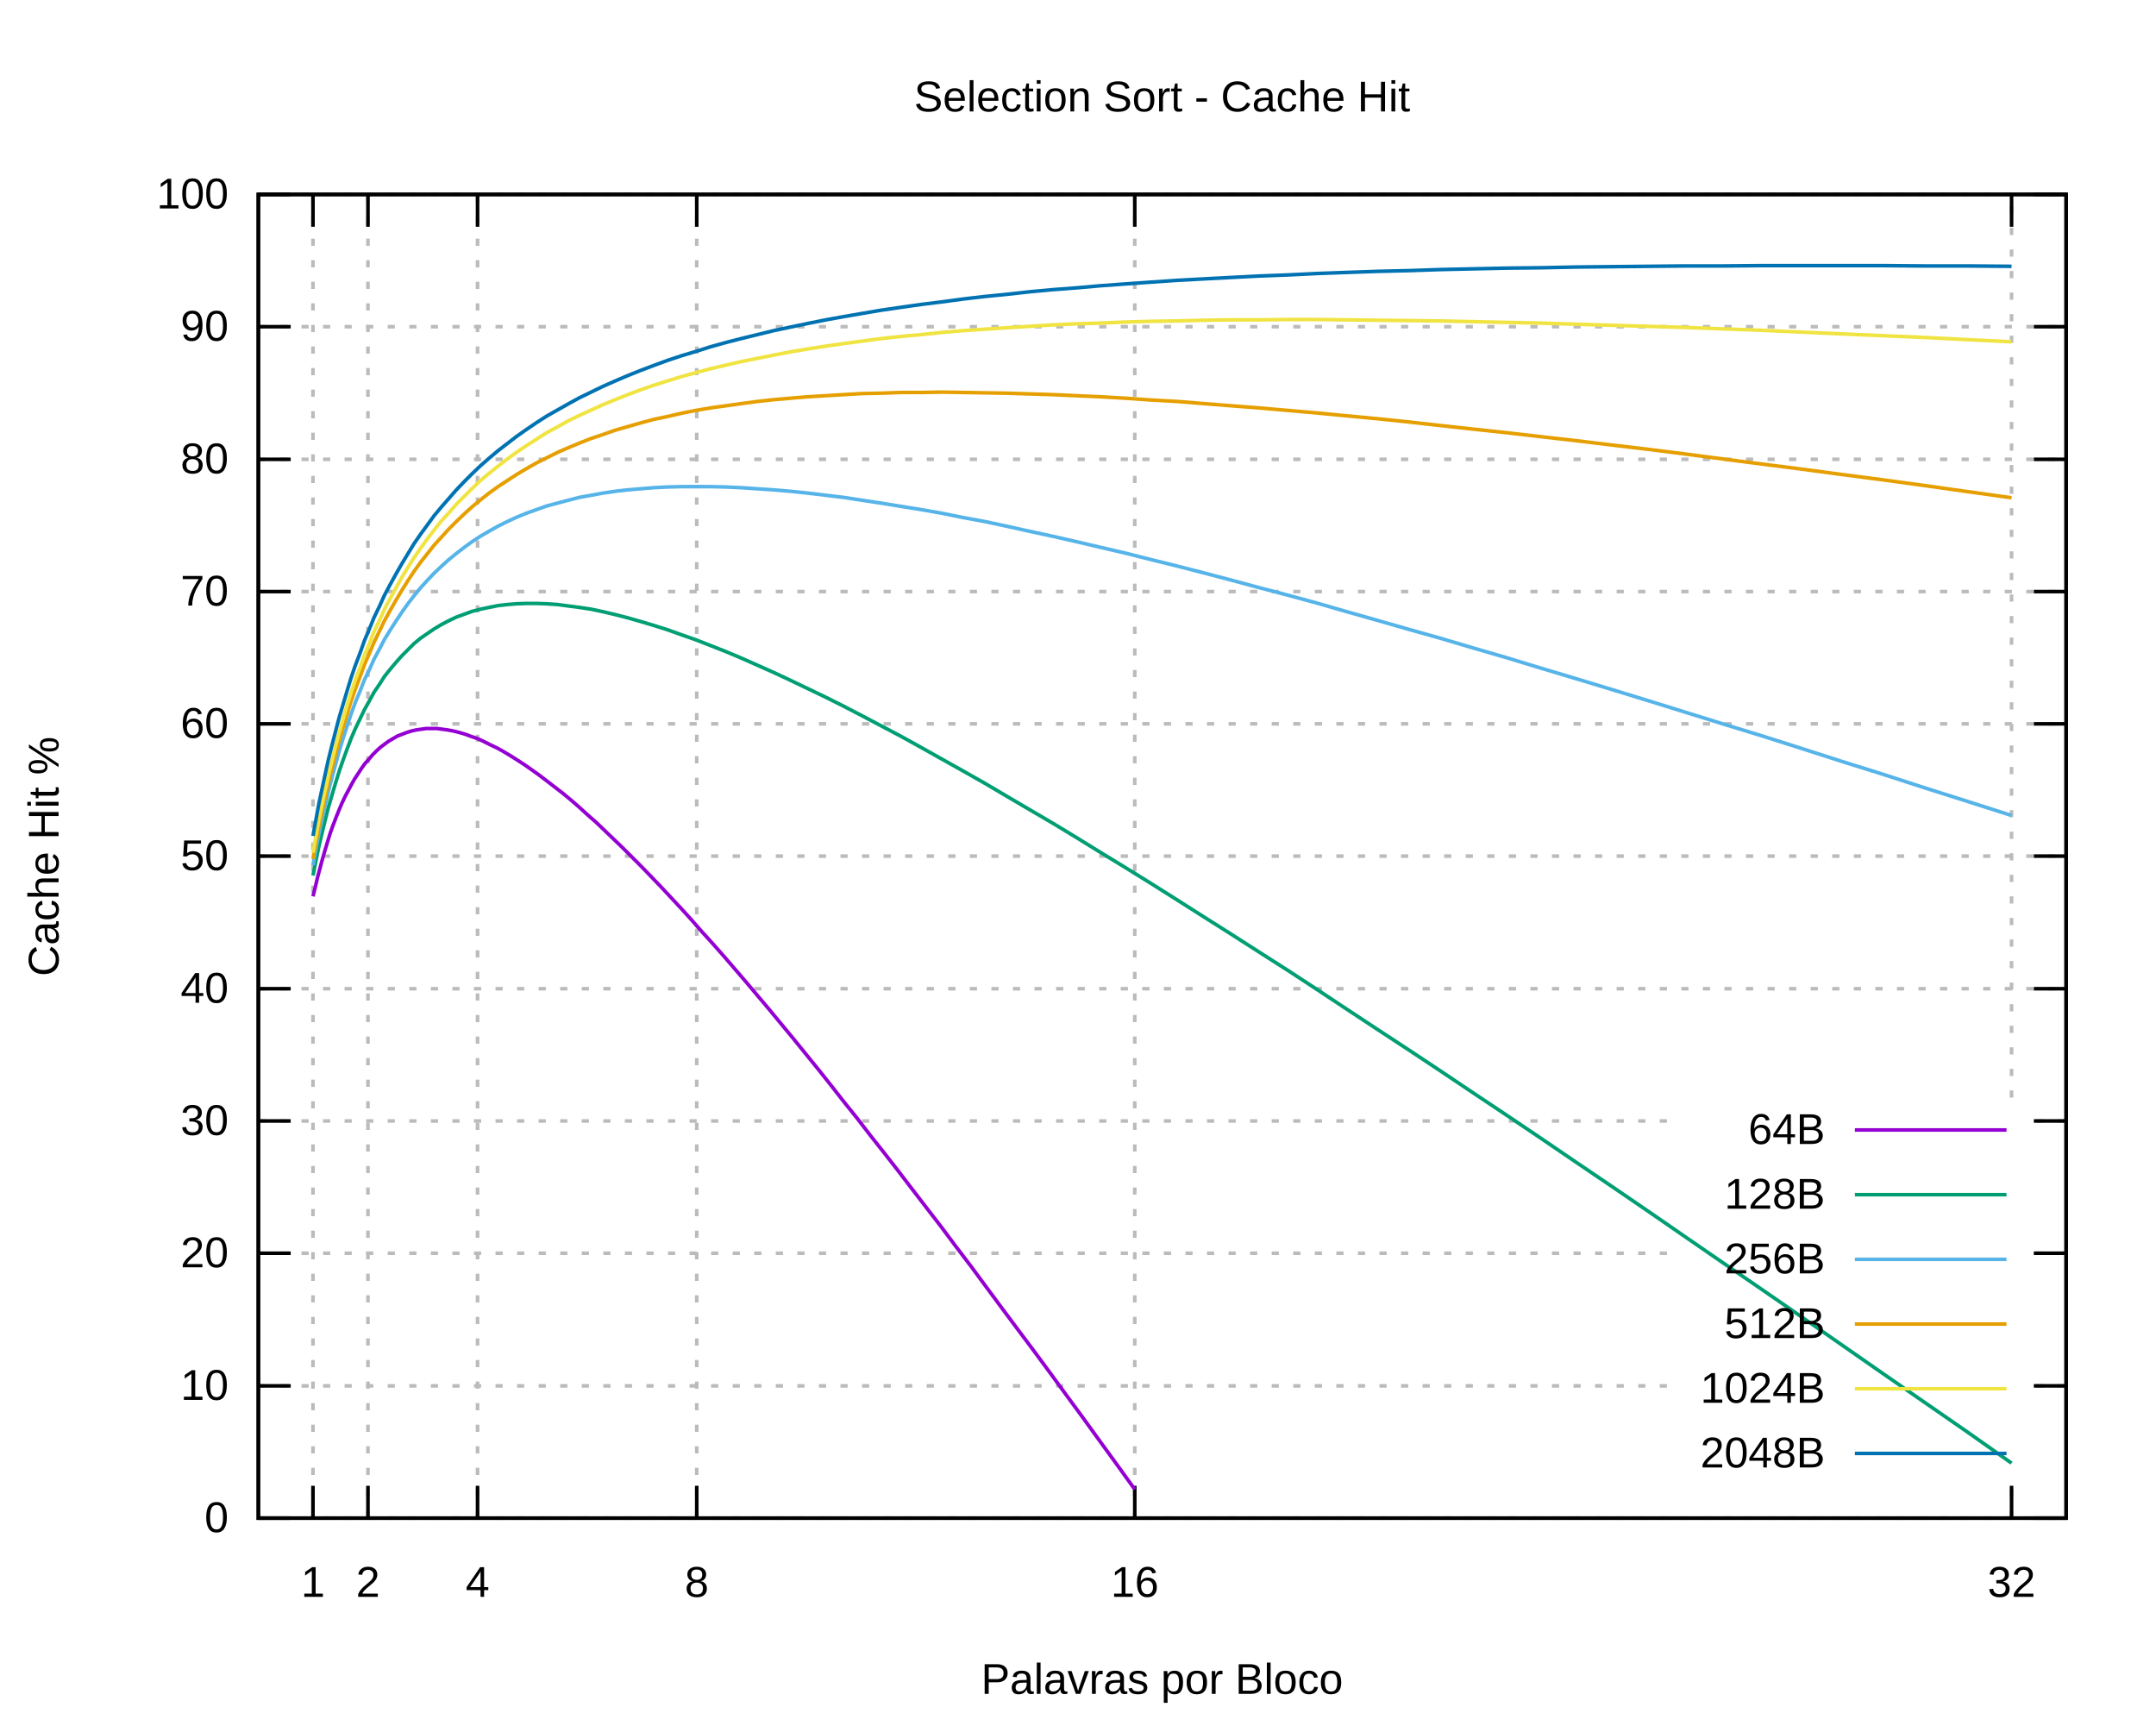
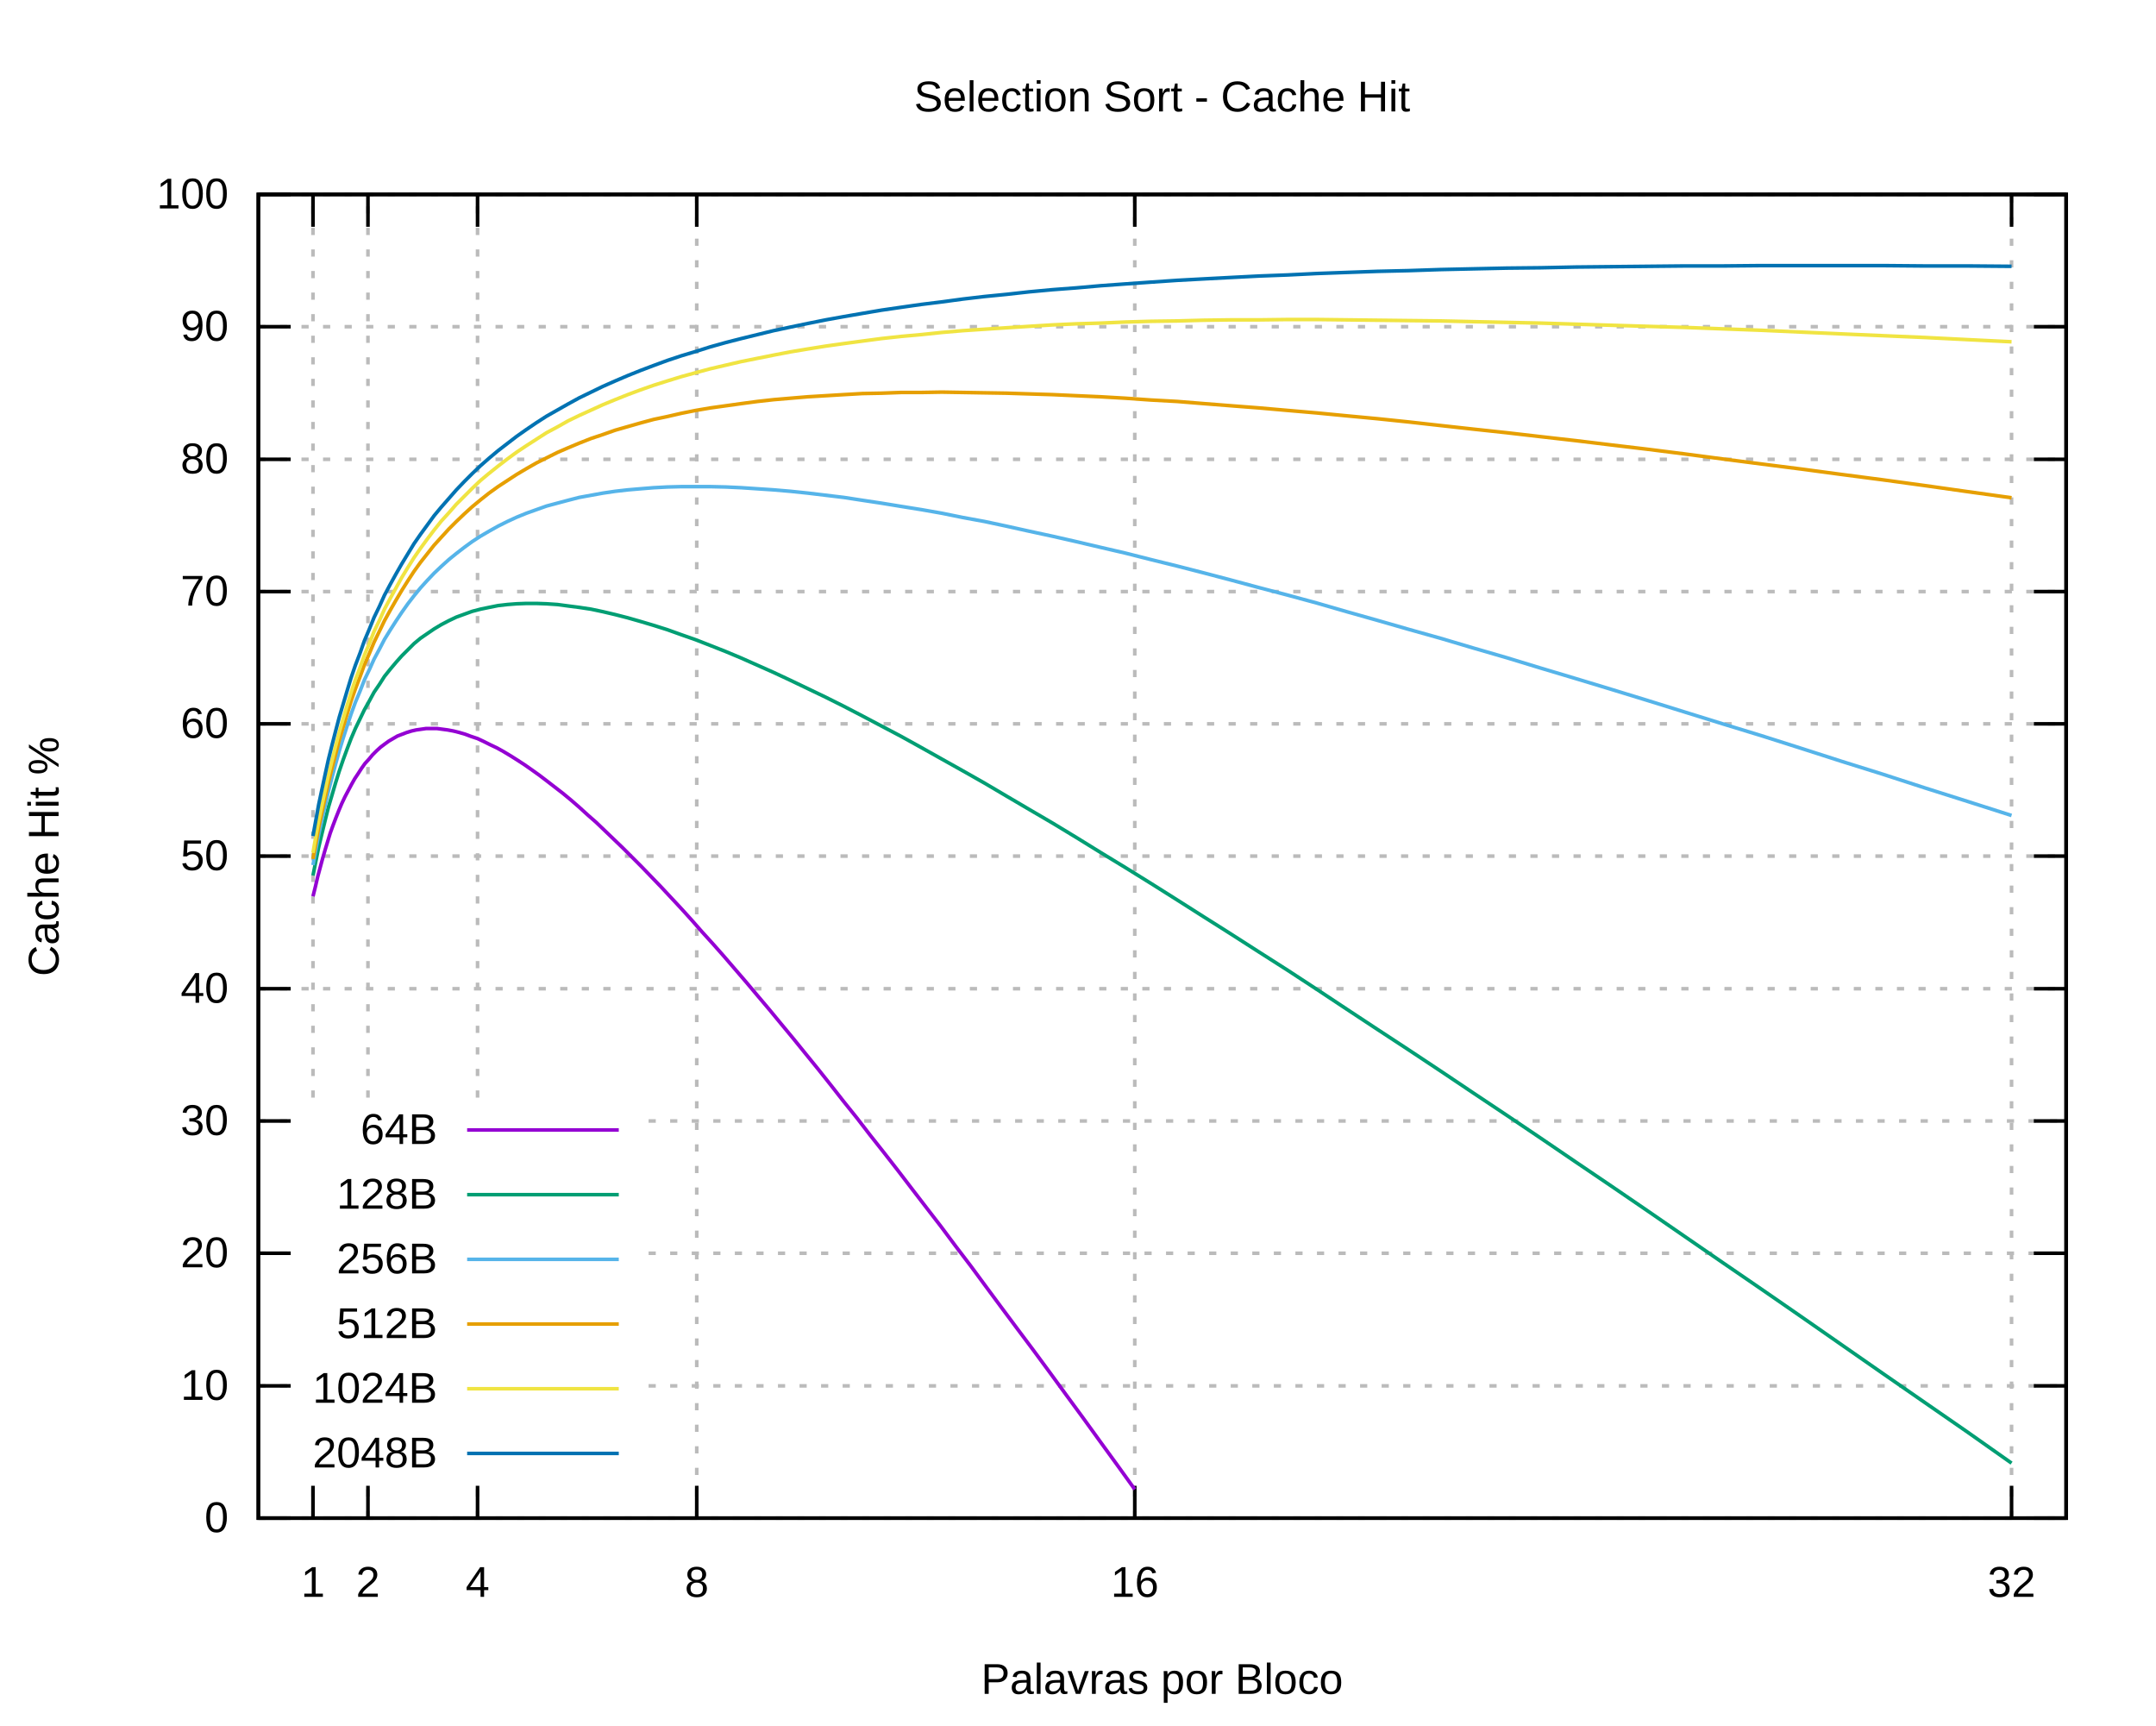
<svg xmlns="http://www.w3.org/2000/svg" xmlns:xlink="http://www.w3.org/1999/xlink" width="600" height="480" viewBox="0 0 600 480">
  <g id="gnuplot_canvas">
    <rect x="0" y="0" width="600" height="480" fill="none" />
    <defs>
      <circle id="gpDot" r="0.5" stroke-width="0.5" stroke="currentColor" />
      <path id="gpPt0" stroke-width="0.222" stroke="currentColor" d="M-1,0 h2 M0,-1 v2" />
      <path id="gpPt1" stroke-width="0.222" stroke="currentColor" d="M-1,-1 L1,1 M1,-1 L-1,1" />
      <path id="gpPt2" stroke-width="0.222" stroke="currentColor" d="M-1,0 L1,0 M0,-1 L0,1 M-1,-1 L1,1 M-1,1 L1,-1" />
      <rect id="gpPt3" stroke-width="0.222" stroke="currentColor" x="-1" y="-1" width="2" height="2" />
      <rect id="gpPt4" stroke-width="0.222" stroke="currentColor" fill="currentColor" x="-1" y="-1" width="2" height="2" />
      <circle id="gpPt5" stroke-width="0.222" stroke="currentColor" cx="0" cy="0" r="1" />
      <use xlink:href="#gpPt5" id="gpPt6" fill="currentColor" stroke="none" />
      <path id="gpPt7" stroke-width="0.222" stroke="currentColor" d="M0,-1.33 L-1.33,0.67 L1.33,0.67 z" />
      <use xlink:href="#gpPt7" id="gpPt8" fill="currentColor" stroke="none" />
      <use xlink:href="#gpPt7" id="gpPt9" stroke="currentColor" transform="rotate(180)" />
      <use xlink:href="#gpPt9" id="gpPt10" fill="currentColor" stroke="none" />
      <use xlink:href="#gpPt3" id="gpPt11" stroke="currentColor" transform="rotate(45)" />
      <use xlink:href="#gpPt11" id="gpPt12" fill="currentColor" stroke="none" />
      <path id="gpPt13" stroke-width="0.222" stroke="currentColor" d="M0,1.330 L1.265,0.411 L0.782,-1.067 L-0.782,-1.076 L-1.265,0.411 z" />
      <use xlink:href="#gpPt13" id="gpPt14" fill="currentColor" stroke="none" />
      <filter id="textbox" filterUnits="objectBoundingBox" x="0" y="0" height="1" width="1">
        <feFlood flood-color="white" flood-opacity="1" result="bgnd" />
        <feComposite in="SourceGraphic" in2="bgnd" operator="atop" />
      </filter>
      <filter id="greybox" filterUnits="objectBoundingBox" x="0" y="0" height="1" width="1">
        <feFlood flood-color="lightgrey" flood-opacity="1" result="grey" />
        <feComposite in="SourceGraphic" in2="grey" operator="atop" />
      </filter>
    </defs>
    <g fill="none" color="white" stroke="black" stroke-width="1.00" stroke-linecap="butt" stroke-linejoin="miter">
</g>
    <g fill="none" color="black" stroke="currentColor" stroke-width="1.00" stroke-linecap="butt" stroke-linejoin="miter">
</g>
    <g fill="none" color="gray" stroke="currentColor" stroke-width="1.00" stroke-linecap="butt" stroke-linejoin="miter">
      <path stroke="rgb(187, 187, 187)" stroke-dasharray="2,4" class="gridline" d="M71.9,422.4 L575.0,422.4  " />
    </g>
    <g fill="none" color="black" stroke="currentColor" stroke-width="1.00" stroke-linecap="butt" stroke-linejoin="miter">
      <path stroke="black" d="M71.9,422.4 L80.9,422.4 M575.0,422.4 L566.0,422.4  " />
      <g transform="translate(63.6,426.3)" stroke="none" fill="black" font-family="Arial" font-size="12.00" text-anchor="end">
        <text>
          <tspan font-family="Arial"> 0</tspan>
        </text>
      </g>
    </g>
    <g fill="none" color="black" stroke="currentColor" stroke-width="1.00" stroke-linecap="butt" stroke-linejoin="miter">
</g>
    <g fill="none" color="gray" stroke="currentColor" stroke-width="1.00" stroke-linecap="butt" stroke-linejoin="miter">
-       <path stroke="rgb(187, 187, 187)" stroke-dasharray="2,4" class="gridline" d="M71.9,385.6 L466.4,385.6 M566.7,385.6 L575.0,385.6  " />
+       <path stroke="rgb(187, 187, 187)" stroke-dasharray="2,4" class="gridline" d="M71.9,385.6 L80.2,385.6 M180.5,385.6 L575.0,385.6  " />
    </g>
    <g fill="none" color="black" stroke="currentColor" stroke-width="1.00" stroke-linecap="butt" stroke-linejoin="miter">
      <path stroke="black" d="M71.9,385.6 L80.9,385.6 M575.0,385.6 L566.0,385.6  " />
      <g transform="translate(63.6,389.5)" stroke="none" fill="black" font-family="Arial" font-size="12.00" text-anchor="end">
        <text>
          <tspan font-family="Arial"> 10</tspan>
        </text>
      </g>
    </g>
    <g fill="none" color="black" stroke="currentColor" stroke-width="1.00" stroke-linecap="butt" stroke-linejoin="miter">
</g>
    <g fill="none" color="gray" stroke="currentColor" stroke-width="1.00" stroke-linecap="butt" stroke-linejoin="miter">
-       <path stroke="rgb(187, 187, 187)" stroke-dasharray="2,4" class="gridline" d="M71.9,348.7 L466.4,348.7 M566.7,348.7 L575.0,348.7  " />
+       <path stroke="rgb(187, 187, 187)" stroke-dasharray="2,4" class="gridline" d="M71.9,348.7 L80.2,348.7 M180.5,348.7 L575.0,348.7  " />
    </g>
    <g fill="none" color="black" stroke="currentColor" stroke-width="1.00" stroke-linecap="butt" stroke-linejoin="miter">
      <path stroke="black" d="M71.9,348.7 L80.9,348.7 M575.0,348.7 L566.0,348.7  " />
      <g transform="translate(63.6,352.6)" stroke="none" fill="black" font-family="Arial" font-size="12.00" text-anchor="end">
        <text>
          <tspan font-family="Arial"> 20</tspan>
        </text>
      </g>
    </g>
    <g fill="none" color="black" stroke="currentColor" stroke-width="1.00" stroke-linecap="butt" stroke-linejoin="miter">
</g>
    <g fill="none" color="gray" stroke="currentColor" stroke-width="1.00" stroke-linecap="butt" stroke-linejoin="miter">
-       <path stroke="rgb(187, 187, 187)" stroke-dasharray="2,4" class="gridline" d="M71.9,311.9 L466.4,311.9 M566.7,311.9 L575.0,311.9  " />
+       <path stroke="rgb(187, 187, 187)" stroke-dasharray="2,4" class="gridline" d="M71.9,311.9 L80.2,311.9 M180.5,311.9 L575.0,311.9  " />
    </g>
    <g fill="none" color="black" stroke="currentColor" stroke-width="1.00" stroke-linecap="butt" stroke-linejoin="miter">
      <path stroke="black" d="M71.9,311.9 L80.9,311.9 M575.0,311.9 L566.0,311.9  " />
      <g transform="translate(63.6,315.8)" stroke="none" fill="black" font-family="Arial" font-size="12.00" text-anchor="end">
        <text>
          <tspan font-family="Arial"> 30</tspan>
        </text>
      </g>
    </g>
    <g fill="none" color="black" stroke="currentColor" stroke-width="1.00" stroke-linecap="butt" stroke-linejoin="miter">
</g>
    <g fill="none" color="gray" stroke="currentColor" stroke-width="1.00" stroke-linecap="butt" stroke-linejoin="miter">
      <path stroke="rgb(187, 187, 187)" stroke-dasharray="2,4" class="gridline" d="M71.9,275.1 L575.0,275.1  " />
    </g>
    <g fill="none" color="black" stroke="currentColor" stroke-width="1.00" stroke-linecap="butt" stroke-linejoin="miter">
      <path stroke="black" d="M71.9,275.1 L80.9,275.1 M575.0,275.1 L566.0,275.1  " />
      <g transform="translate(63.6,279.0)" stroke="none" fill="black" font-family="Arial" font-size="12.00" text-anchor="end">
        <text>
          <tspan font-family="Arial"> 40</tspan>
        </text>
      </g>
    </g>
    <g fill="none" color="black" stroke="currentColor" stroke-width="1.00" stroke-linecap="butt" stroke-linejoin="miter">
</g>
    <g fill="none" color="gray" stroke="currentColor" stroke-width="1.00" stroke-linecap="butt" stroke-linejoin="miter">
      <path stroke="rgb(187, 187, 187)" stroke-dasharray="2,4" class="gridline" d="M71.9,238.2 L575.0,238.2  " />
    </g>
    <g fill="none" color="black" stroke="currentColor" stroke-width="1.00" stroke-linecap="butt" stroke-linejoin="miter">
      <path stroke="black" d="M71.9,238.2 L80.9,238.2 M575.0,238.2 L566.0,238.2  " />
      <g transform="translate(63.6,242.1)" stroke="none" fill="black" font-family="Arial" font-size="12.00" text-anchor="end">
        <text>
          <tspan font-family="Arial"> 50</tspan>
        </text>
      </g>
    </g>
    <g fill="none" color="black" stroke="currentColor" stroke-width="1.00" stroke-linecap="butt" stroke-linejoin="miter">
</g>
    <g fill="none" color="gray" stroke="currentColor" stroke-width="1.00" stroke-linecap="butt" stroke-linejoin="miter">
      <path stroke="rgb(187, 187, 187)" stroke-dasharray="2,4" class="gridline" d="M71.9,201.4 L575.0,201.4  " />
    </g>
    <g fill="none" color="black" stroke="currentColor" stroke-width="1.00" stroke-linecap="butt" stroke-linejoin="miter">
      <path stroke="black" d="M71.9,201.4 L80.9,201.4 M575.0,201.4 L566.0,201.4  " />
      <g transform="translate(63.6,205.3)" stroke="none" fill="black" font-family="Arial" font-size="12.00" text-anchor="end">
        <text>
          <tspan font-family="Arial"> 60</tspan>
        </text>
      </g>
    </g>
    <g fill="none" color="black" stroke="currentColor" stroke-width="1.00" stroke-linecap="butt" stroke-linejoin="miter">
</g>
    <g fill="none" color="gray" stroke="currentColor" stroke-width="1.00" stroke-linecap="butt" stroke-linejoin="miter">
      <path stroke="rgb(187, 187, 187)" stroke-dasharray="2,4" class="gridline" d="M71.9,164.6 L575.0,164.6  " />
    </g>
    <g fill="none" color="black" stroke="currentColor" stroke-width="1.00" stroke-linecap="butt" stroke-linejoin="miter">
      <path stroke="black" d="M71.9,164.6 L80.9,164.6 M575.0,164.6 L566.0,164.6  " />
      <g transform="translate(63.6,168.5)" stroke="none" fill="black" font-family="Arial" font-size="12.00" text-anchor="end">
        <text>
          <tspan font-family="Arial"> 70</tspan>
        </text>
      </g>
    </g>
    <g fill="none" color="black" stroke="currentColor" stroke-width="1.00" stroke-linecap="butt" stroke-linejoin="miter">
</g>
    <g fill="none" color="gray" stroke="currentColor" stroke-width="1.00" stroke-linecap="butt" stroke-linejoin="miter">
      <path stroke="rgb(187, 187, 187)" stroke-dasharray="2,4" class="gridline" d="M71.9,127.8 L575.0,127.8  " />
    </g>
    <g fill="none" color="black" stroke="currentColor" stroke-width="1.00" stroke-linecap="butt" stroke-linejoin="miter">
      <path stroke="black" d="M71.9,127.8 L80.9,127.8 M575.0,127.8 L566.0,127.8  " />
      <g transform="translate(63.6,131.7)" stroke="none" fill="black" font-family="Arial" font-size="12.00" text-anchor="end">
        <text>
          <tspan font-family="Arial"> 80</tspan>
        </text>
      </g>
    </g>
    <g fill="none" color="black" stroke="currentColor" stroke-width="1.00" stroke-linecap="butt" stroke-linejoin="miter">
</g>
    <g fill="none" color="gray" stroke="currentColor" stroke-width="1.00" stroke-linecap="butt" stroke-linejoin="miter">
      <path stroke="rgb(187, 187, 187)" stroke-dasharray="2,4" class="gridline" d="M71.9,90.9 L575.0,90.9  " />
    </g>
    <g fill="none" color="black" stroke="currentColor" stroke-width="1.00" stroke-linecap="butt" stroke-linejoin="miter">
      <path stroke="black" d="M71.9,90.9 L80.9,90.9 M575.0,90.9 L566.0,90.9  " />
      <g transform="translate(63.6,94.8)" stroke="none" fill="black" font-family="Arial" font-size="12.00" text-anchor="end">
        <text>
          <tspan font-family="Arial"> 90</tspan>
        </text>
      </g>
    </g>
    <g fill="none" color="black" stroke="currentColor" stroke-width="1.00" stroke-linecap="butt" stroke-linejoin="miter">
</g>
    <g fill="none" color="gray" stroke="currentColor" stroke-width="1.00" stroke-linecap="butt" stroke-linejoin="miter">
      <path stroke="rgb(187, 187, 187)" stroke-dasharray="2,4" class="gridline" d="M71.9,54.1 L575.0,54.1  " />
    </g>
    <g fill="none" color="black" stroke="currentColor" stroke-width="1.00" stroke-linecap="butt" stroke-linejoin="miter">
      <path stroke="black" d="M71.9,54.1 L80.9,54.1 M575.0,54.1 L566.0,54.1  " />
      <g transform="translate(63.6,58.0)" stroke="none" fill="black" font-family="Arial" font-size="12.00" text-anchor="end">
        <text>
          <tspan font-family="Arial"> 100</tspan>
        </text>
      </g>
    </g>
    <g fill="none" color="black" stroke="currentColor" stroke-width="1.00" stroke-linecap="butt" stroke-linejoin="miter">
</g>
    <g fill="none" color="gray" stroke="currentColor" stroke-width="1.00" stroke-linecap="butt" stroke-linejoin="miter">
-       <path stroke="rgb(187, 187, 187)" stroke-dasharray="2,4" class="gridline" d="M87.1,422.4 L87.1,54.1  " />
+       <path stroke="rgb(187, 187, 187)" stroke-dasharray="2,4" class="gridline" d="M87.1,422.4 L87.1,413.4 M87.1,305.4 L87.1,54.1  " />
    </g>
    <g fill="none" color="black" stroke="currentColor" stroke-width="1.00" stroke-linecap="butt" stroke-linejoin="miter">
      <path stroke="black" d="M87.1,422.4 L87.1,413.4 M87.1,54.1 L87.1,63.1  " />
      <g transform="translate(87.1,444.3)" stroke="none" fill="black" font-family="Arial" font-size="12.00" text-anchor="middle">
        <text>
          <tspan font-family="Arial">1</tspan>
        </text>
      </g>
    </g>
    <g fill="none" color="black" stroke="currentColor" stroke-width="1.00" stroke-linecap="butt" stroke-linejoin="miter">
</g>
    <g fill="none" color="gray" stroke="currentColor" stroke-width="1.00" stroke-linecap="butt" stroke-linejoin="miter">
-       <path stroke="rgb(187, 187, 187)" stroke-dasharray="2,4" class="gridline" d="M102.4,422.4 L102.4,54.1  " />
+       <path stroke="rgb(187, 187, 187)" stroke-dasharray="2,4" class="gridline" d="M102.4,422.4 L102.4,413.4 M102.4,305.4 L102.4,54.1  " />
    </g>
    <g fill="none" color="black" stroke="currentColor" stroke-width="1.00" stroke-linecap="butt" stroke-linejoin="miter">
      <path stroke="black" d="M102.4,422.4 L102.4,413.4 M102.4,54.1 L102.4,63.1  " />
      <g transform="translate(102.4,444.3)" stroke="none" fill="black" font-family="Arial" font-size="12.00" text-anchor="middle">
        <text>
          <tspan font-family="Arial">2</tspan>
        </text>
      </g>
    </g>
    <g fill="none" color="black" stroke="currentColor" stroke-width="1.00" stroke-linecap="butt" stroke-linejoin="miter">
</g>
    <g fill="none" color="gray" stroke="currentColor" stroke-width="1.00" stroke-linecap="butt" stroke-linejoin="miter">
-       <path stroke="rgb(187, 187, 187)" stroke-dasharray="2,4" class="gridline" d="M132.9,422.4 L132.9,54.1  " />
+       <path stroke="rgb(187, 187, 187)" stroke-dasharray="2,4" class="gridline" d="M132.9,422.4 L132.9,413.4 M132.9,305.4 L132.9,54.1  " />
    </g>
    <g fill="none" color="black" stroke="currentColor" stroke-width="1.00" stroke-linecap="butt" stroke-linejoin="miter">
      <path stroke="black" d="M132.9,422.4 L132.9,413.4 M132.9,54.1 L132.9,63.1  " />
      <g transform="translate(132.9,444.3)" stroke="none" fill="black" font-family="Arial" font-size="12.00" text-anchor="middle">
        <text>
          <tspan font-family="Arial">4</tspan>
        </text>
      </g>
    </g>
    <g fill="none" color="black" stroke="currentColor" stroke-width="1.00" stroke-linecap="butt" stroke-linejoin="miter">
</g>
    <g fill="none" color="gray" stroke="currentColor" stroke-width="1.00" stroke-linecap="butt" stroke-linejoin="miter">
      <path stroke="rgb(187, 187, 187)" stroke-dasharray="2,4" class="gridline" d="M193.9,422.4 L193.9,54.1  " />
    </g>
    <g fill="none" color="black" stroke="currentColor" stroke-width="1.00" stroke-linecap="butt" stroke-linejoin="miter">
      <path stroke="black" d="M193.9,422.4 L193.9,413.4 M193.9,54.1 L193.9,63.1  " />
      <g transform="translate(193.9,444.3)" stroke="none" fill="black" font-family="Arial" font-size="12.00" text-anchor="middle">
        <text>
          <tspan font-family="Arial">8</tspan>
        </text>
      </g>
    </g>
    <g fill="none" color="black" stroke="currentColor" stroke-width="1.00" stroke-linecap="butt" stroke-linejoin="miter">
</g>
    <g fill="none" color="gray" stroke="currentColor" stroke-width="1.00" stroke-linecap="butt" stroke-linejoin="miter">
      <path stroke="rgb(187, 187, 187)" stroke-dasharray="2,4" class="gridline" d="M315.8,422.4 L315.8,54.1  " />
    </g>
    <g fill="none" color="black" stroke="currentColor" stroke-width="1.00" stroke-linecap="butt" stroke-linejoin="miter">
      <path stroke="black" d="M315.8,422.4 L315.8,413.4 M315.8,54.1 L315.8,63.1  " />
      <g transform="translate(315.8,444.3)" stroke="none" fill="black" font-family="Arial" font-size="12.00" text-anchor="middle">
        <text>
          <tspan font-family="Arial">16</tspan>
        </text>
      </g>
    </g>
    <g fill="none" color="black" stroke="currentColor" stroke-width="1.00" stroke-linecap="butt" stroke-linejoin="miter">
</g>
    <g fill="none" color="gray" stroke="currentColor" stroke-width="1.00" stroke-linecap="butt" stroke-linejoin="miter">
-       <path stroke="rgb(187, 187, 187)" stroke-dasharray="2,4" class="gridline" d="M559.8,422.4 L559.8,413.4 M559.8,305.4 L559.8,54.1  " />
+       <path stroke="rgb(187, 187, 187)" stroke-dasharray="2,4" class="gridline" d="M559.8,422.4 L559.8,54.1  " />
    </g>
    <g fill="none" color="black" stroke="currentColor" stroke-width="1.00" stroke-linecap="butt" stroke-linejoin="miter">
      <path stroke="black" d="M559.8,422.4 L559.8,413.4 M559.8,54.1 L559.8,63.1  " />
      <g transform="translate(559.8,444.3)" stroke="none" fill="black" font-family="Arial" font-size="12.00" text-anchor="middle">
        <text>
          <tspan font-family="Arial">32</tspan>
        </text>
      </g>
    </g>
    <g fill="none" color="black" stroke="currentColor" stroke-width="1.00" stroke-linecap="butt" stroke-linejoin="miter">
</g>
    <g fill="none" color="black" stroke="currentColor" stroke-width="1.00" stroke-linecap="butt" stroke-linejoin="miter">
      <path stroke="black" d="M71.9,54.1 L71.9,422.4 L575.0,422.4 L575.0,54.1 L71.9,54.1 Z  " />
    </g>
    <g fill="none" color="black" stroke="currentColor" stroke-width="1.00" stroke-linecap="butt" stroke-linejoin="miter">
      <g transform="translate(16.3,238.3) rotate(270)" stroke="none" fill="black" font-family="Arial" font-size="12.00" text-anchor="middle">
        <text>
          <tspan font-family="Arial">Cache Hit %</tspan>
        </text>
      </g>
    </g>
    <g fill="none" color="black" stroke="currentColor" stroke-width="1.00" stroke-linecap="butt" stroke-linejoin="miter">
      <g transform="translate(323.4,471.3)" stroke="none" fill="black" font-family="Arial" font-size="12.00" text-anchor="middle">
        <text>
          <tspan font-family="Arial">Palavras por Bloco</tspan>
        </text>
      </g>
    </g>
    <g fill="none" color="black" stroke="currentColor" stroke-width="1.00" stroke-linecap="butt" stroke-linejoin="miter">
      <g transform="translate(323.4,31.0)" stroke="none" fill="black" font-family="Arial" font-size="12.00" text-anchor="middle">
        <text>
          <tspan font-family="Arial">Selection Sort - Cache Hit</tspan>
        </text>
      </g>
    </g>
    <g id="gnuplot_plot_1">
      <g fill="none" color="black" stroke="currentColor" stroke-width="1.00" stroke-linecap="butt" stroke-linejoin="miter">
-         <g transform="translate(507.9,318.3)" stroke="none" fill="black" font-family="Arial" font-size="12.00" text-anchor="end">
+         <g transform="translate(121.7,318.3)" stroke="none" fill="black" font-family="Arial" font-size="12.00" text-anchor="end">
          <text>
            <tspan font-family="Arial">64B</tspan>
          </text>
        </g>
      </g>
      <g fill="none" color="black" stroke="currentColor" stroke-width="1.00" stroke-linecap="butt" stroke-linejoin="miter">
-         <path stroke="rgb(148,   0, 211)" d="M516.2,314.4 L558.4,314.4 M87.1,249.4 L87.8,246.6 L88.4,244.0 L89.1,241.4 L89.8,238.8 L90.5,236.4   L91.2,234.1 L91.9,231.8 L92.7,229.6 L93.5,227.5 L94.3,225.5 L95.1,223.6 L96.0,221.7 L96.9,220.0   L97.8,218.3 L98.7,216.7 L99.7,215.2 L100.6,213.8 L101.6,212.4 L102.7,211.2 L103.7,210.0 L104.8,208.9   L105.9,207.9 L107.1,207.0 L108.2,206.2 L109.4,205.5 L110.6,204.8 L111.9,204.3 L113.2,203.8 L114.5,203.4   L115.8,203.1 L117.2,202.9 L118.6,202.7 L120.1,202.7 L121.6,202.7 L123.1,202.9 L124.6,203.1 L126.2,203.4   L127.8,203.8 L129.5,204.3 L131.1,204.9 L132.9,205.5 L134.6,206.3 L136.4,207.2 L138.3,208.1 L140.1,209.1   L142.1,210.3 L144.0,211.5 L146.0,212.8 L148.0,214.2 L150.1,215.7 L152.2,217.3 L154.4,219.0 L156.6,220.7   L158.9,222.6 L161.2,224.6 L163.5,226.7 L165.9,228.8 L168.3,231.1 L170.8,233.5 L173.3,235.9 L175.9,238.5   L178.5,241.1 L181.2,243.9 L183.9,246.7 L186.7,249.7 L189.5,252.7 L192.4,255.9 L195.3,259.2 L198.3,262.5   L201.4,266.0 L204.5,269.6 L207.6,273.2 L210.8,277.0 L214.1,280.9 L217.4,284.9 L220.8,289.0 L224.2,293.2   L227.7,297.5 L231.2,301.9 L234.8,306.5 L238.5,311.1 L242.2,315.9 L246.0,320.7 L249.9,325.7 L253.8,330.8   L257.8,336.0 L261.9,341.3 L266.0,346.8 L270.2,352.3 L274.4,358.0 L278.7,363.8 L283.1,369.7 L287.6,375.7   L292.1,381.8 L296.7,388.1 L301.4,394.5 L306.1,401.0 L310.9,407.6 L315.8,414.4  " />
+         <path stroke="rgb(148,   0, 211)" d="M130.0,314.4 L172.2,314.4 M87.1,249.4 L87.8,246.6 L88.4,244.0 L89.1,241.4 L89.8,238.8 L90.5,236.4   L91.2,234.1 L91.9,231.8 L92.7,229.6 L93.5,227.5 L94.3,225.5 L95.1,223.6 L96.0,221.7 L96.9,220.0   L97.8,218.3 L98.7,216.7 L99.7,215.2 L100.6,213.8 L101.6,212.4 L102.7,211.2 L103.7,210.0 L104.8,208.9   L105.9,207.9 L107.1,207.0 L108.2,206.2 L109.4,205.5 L110.6,204.8 L111.9,204.3 L113.2,203.8 L114.5,203.4   L115.8,203.1 L117.2,202.9 L118.6,202.7 L120.1,202.7 L121.6,202.7 L123.1,202.9 L124.6,203.1 L126.2,203.4   L127.8,203.8 L129.5,204.3 L131.1,204.9 L132.9,205.5 L134.6,206.3 L136.4,207.2 L138.3,208.1 L140.1,209.1   L142.1,210.3 L144.0,211.5 L146.0,212.8 L148.0,214.2 L150.1,215.7 L152.2,217.3 L154.4,219.0 L156.6,220.7   L158.9,222.6 L161.2,224.6 L163.5,226.7 L165.9,228.8 L168.3,231.1 L170.8,233.5 L173.3,235.9 L175.9,238.5   L178.5,241.1 L181.2,243.9 L183.9,246.7 L186.7,249.7 L189.5,252.7 L192.4,255.9 L195.3,259.2 L198.3,262.5   L201.4,266.0 L204.5,269.6 L207.6,273.2 L210.8,277.0 L214.1,280.9 L217.4,284.9 L220.8,289.0 L224.2,293.2   L227.7,297.5 L231.2,301.9 L234.8,306.5 L238.5,311.1 L242.2,315.9 L246.0,320.7 L249.9,325.7 L253.8,330.8   L257.8,336.0 L261.9,341.3 L266.0,346.8 L270.2,352.3 L274.4,358.0 L278.7,363.8 L283.1,369.7 L287.6,375.7   L292.1,381.8 L296.7,388.1 L301.4,394.5 L306.1,401.0 L310.9,407.6 L315.8,414.4  " />
      </g>
    </g>
    <g id="gnuplot_plot_2">
      <g fill="none" color="black" stroke="currentColor" stroke-width="1.00" stroke-linecap="butt" stroke-linejoin="miter">
-         <g transform="translate(507.9,336.3)" stroke="none" fill="black" font-family="Arial" font-size="12.00" text-anchor="end">
+         <g transform="translate(121.7,336.3)" stroke="none" fill="black" font-family="Arial" font-size="12.00" text-anchor="end">
          <text>
            <tspan font-family="Arial">128B</tspan>
          </text>
        </g>
      </g>
      <g fill="none" color="black" stroke="currentColor" stroke-width="1.00" stroke-linecap="butt" stroke-linejoin="miter">
-         <path stroke="rgb(  0, 158, 115)" d="M516.2,332.4 L558.4,332.4 M87.1,243.6 L87.9,239.6 L88.7,235.7 L89.6,231.9 L90.5,228.2 L91.4,224.6   L92.4,221.2 L93.4,217.8 L94.4,214.6 L95.5,211.4 L96.6,208.4 L97.7,205.5 L98.9,202.7 L100.2,200.0   L101.4,197.5 L102.8,195.0 L104.1,192.6 L105.6,190.4 L107.0,188.2 L108.6,186.2 L110.2,184.3 L111.8,182.5   L113.5,180.8 L115.2,179.1 L117.0,177.6 L118.9,176.3 L120.8,175.0 L122.8,173.8 L124.9,172.7 L127.0,171.7   L129.2,170.9 L131.4,170.1 L133.7,169.5 L136.1,169.0 L138.6,168.5 L141.2,168.2 L143.8,168.0 L146.5,167.9   L149.3,167.9 L152.1,168.0 L155.1,168.2 L158.1,168.6 L161.2,169.0 L164.5,169.5 L167.8,170.2 L171.2,171.0   L174.7,171.9 L178.2,172.9 L181.9,174.0 L185.7,175.2 L189.6,176.6 L193.6,178.0 L197.7,179.6 L202.0,181.3   L206.3,183.1 L210.8,185.1 L215.3,187.1 L220.0,189.3 L224.8,191.6 L229.8,194.0 L234.8,196.5 L240.0,199.2   L245.3,202.0 L250.8,204.9 L256.4,208.0 L262.1,211.2 L268.0,214.5 L274.0,217.9 L280.1,221.5 L286.4,225.2   L292.9,229.0 L299.5,233.0 L306.3,237.2 L313.2,241.4 L320.3,245.8 L327.6,250.4 L335.0,255.1 L342.6,259.9   L350.4,264.9 L358.4,270.0 L366.5,275.3 L374.8,280.8 L383.3,286.4 L392.0,292.1 L400.9,298.0 L410.0,304.1   L419.3,310.3 L428.8,316.7 L438.5,323.3 L448.4,330.0 L458.5,336.9 L468.8,344.0 L479.4,351.3 L490.2,358.7   L501.2,366.3 L512.4,374.1 L523.9,382.1 L535.6,390.2 L547.6,398.5 L559.8,407.1  " />
+         <path stroke="rgb(  0, 158, 115)" d="M130.0,332.4 L172.2,332.4 M87.1,243.6 L87.9,239.6 L88.7,235.7 L89.6,231.9 L90.5,228.2 L91.4,224.6   L92.4,221.2 L93.4,217.8 L94.4,214.6 L95.5,211.4 L96.6,208.4 L97.7,205.5 L98.9,202.7 L100.2,200.0   L101.4,197.5 L102.8,195.0 L104.1,192.6 L105.6,190.4 L107.0,188.2 L108.6,186.2 L110.2,184.3 L111.8,182.5   L113.5,180.8 L115.2,179.1 L117.0,177.6 L118.9,176.3 L120.8,175.0 L122.8,173.8 L124.9,172.7 L127.0,171.7   L129.2,170.9 L131.4,170.1 L133.7,169.5 L136.1,169.0 L138.6,168.5 L141.2,168.2 L143.8,168.0 L146.5,167.9   L149.3,167.9 L152.1,168.0 L155.1,168.2 L158.1,168.6 L161.2,169.0 L164.5,169.5 L167.8,170.2 L171.2,171.0   L174.7,171.9 L178.2,172.9 L181.9,174.0 L185.7,175.2 L189.6,176.6 L193.6,178.0 L197.7,179.6 L202.0,181.3   L206.3,183.1 L210.8,185.1 L215.3,187.1 L220.0,189.3 L224.8,191.6 L229.8,194.0 L234.8,196.5 L240.0,199.2   L245.3,202.0 L250.8,204.9 L256.4,208.0 L262.1,211.2 L268.0,214.5 L274.0,217.9 L280.1,221.5 L286.4,225.2   L292.9,229.0 L299.5,233.0 L306.3,237.2 L313.2,241.4 L320.3,245.8 L327.6,250.4 L335.0,255.1 L342.6,259.9   L350.4,264.9 L358.4,270.0 L366.5,275.3 L374.8,280.8 L383.3,286.4 L392.0,292.1 L400.9,298.0 L410.0,304.1   L419.3,310.3 L428.8,316.7 L438.5,323.3 L448.4,330.0 L458.5,336.9 L468.8,344.0 L479.4,351.3 L490.2,358.7   L501.2,366.3 L512.4,374.1 L523.9,382.1 L535.6,390.2 L547.6,398.5 L559.8,407.1  " />
      </g>
    </g>
    <g id="gnuplot_plot_3">
      <g fill="none" color="black" stroke="currentColor" stroke-width="1.00" stroke-linecap="butt" stroke-linejoin="miter">
-         <g transform="translate(507.9,354.3)" stroke="none" fill="black" font-family="Arial" font-size="12.00" text-anchor="end">
+         <g transform="translate(121.7,354.3)" stroke="none" fill="black" font-family="Arial" font-size="12.00" text-anchor="end">
          <text>
            <tspan font-family="Arial">256B</tspan>
          </text>
        </g>
      </g>
      <g fill="none" color="black" stroke="currentColor" stroke-width="1.00" stroke-linecap="butt" stroke-linejoin="miter">
-         <path stroke="rgb( 86, 180, 233)" d="M516.2,350.4 L558.4,350.4 M87.1,240.7 L87.9,236.4 L88.7,232.2 L89.6,228.1 L90.5,224.0 L91.4,220.1   L92.4,216.3 L93.4,212.6 L94.4,209.0 L95.5,205.4 L96.6,202.0 L97.7,198.7 L98.9,195.4 L100.2,192.3   L101.4,189.2 L102.8,186.3 L104.1,183.4 L105.6,180.6 L107.0,177.9 L108.6,175.3 L110.2,172.8 L111.8,170.4   L113.5,168.0 L115.2,165.8 L117.0,163.6 L118.9,161.5 L120.8,159.5 L122.8,157.6 L124.9,155.7 L127.0,154.0   L129.2,152.3 L131.4,150.7 L133.7,149.2 L136.1,147.8 L138.6,146.4 L141.2,145.1 L143.8,143.9 L146.5,142.8   L149.3,141.8 L152.1,140.8 L155.1,140.0 L158.1,139.2 L161.2,138.4 L164.5,137.8 L167.8,137.2 L171.2,136.7   L174.7,136.3 L178.2,136.0 L181.9,135.7 L185.7,135.5 L189.6,135.4 L193.6,135.4 L197.7,135.4 L202.0,135.5   L206.3,135.7 L210.8,136.0 L215.3,136.3 L220.0,136.7 L224.8,137.2 L229.8,137.8 L234.8,138.4 L240.0,139.2   L245.3,140.0 L250.8,140.9 L256.4,141.8 L262.1,142.8 L268.0,144.0 L274.0,145.1 L280.1,146.4 L286.4,147.8   L292.9,149.2 L299.5,150.7 L306.3,152.3 L313.2,153.9 L320.3,155.7 L327.6,157.5 L335.0,159.4 L342.6,161.4   L350.4,163.5 L358.4,165.6 L366.5,167.8 L374.8,170.2 L383.3,172.6 L392.0,175.1 L400.9,177.6 L410.0,180.3   L419.3,183.0 L428.8,185.9 L438.5,188.8 L448.4,191.8 L458.5,194.9 L468.8,198.1 L479.4,201.4 L490.2,204.7   L501.2,208.2 L512.4,211.8 L523.9,215.4 L535.6,219.2 L547.6,223.0 L559.8,226.9  " />
+         <path stroke="rgb( 86, 180, 233)" d="M130.0,350.4 L172.2,350.4 M87.1,240.7 L87.9,236.4 L88.7,232.2 L89.6,228.1 L90.5,224.0 L91.4,220.1   L92.4,216.3 L93.4,212.6 L94.4,209.0 L95.5,205.4 L96.6,202.0 L97.7,198.7 L98.9,195.4 L100.2,192.3   L101.4,189.2 L102.8,186.3 L104.1,183.4 L105.6,180.6 L107.0,177.9 L108.6,175.3 L110.2,172.8 L111.8,170.4   L113.5,168.0 L115.2,165.8 L117.0,163.6 L118.9,161.5 L120.8,159.5 L122.8,157.6 L124.9,155.7 L127.0,154.0   L129.2,152.3 L131.4,150.7 L133.7,149.2 L136.1,147.8 L138.6,146.4 L141.2,145.1 L143.8,143.9 L146.5,142.8   L149.3,141.8 L152.1,140.8 L155.1,140.0 L158.1,139.2 L161.2,138.4 L164.5,137.8 L167.8,137.2 L171.2,136.7   L174.7,136.3 L178.2,136.0 L181.9,135.7 L185.7,135.5 L189.6,135.4 L193.6,135.4 L197.7,135.4 L202.0,135.5   L206.3,135.7 L210.8,136.0 L215.3,136.3 L220.0,136.7 L224.8,137.2 L229.8,137.8 L234.8,138.4 L240.0,139.2   L245.3,140.0 L250.8,140.9 L256.4,141.8 L262.1,142.8 L268.0,144.0 L274.0,145.1 L280.1,146.4 L286.4,147.8   L292.9,149.2 L299.5,150.7 L306.3,152.3 L313.2,153.9 L320.3,155.7 L327.6,157.5 L335.0,159.4 L342.6,161.4   L350.4,163.5 L358.4,165.6 L366.5,167.8 L374.8,170.2 L383.3,172.6 L392.0,175.1 L400.9,177.6 L410.0,180.3   L419.3,183.0 L428.8,185.9 L438.5,188.8 L448.4,191.8 L458.5,194.9 L468.8,198.1 L479.4,201.4 L490.2,204.7   L501.2,208.2 L512.4,211.8 L523.9,215.4 L535.6,219.2 L547.6,223.0 L559.8,226.9  " />
      </g>
    </g>
    <g id="gnuplot_plot_4">
      <g fill="none" color="black" stroke="currentColor" stroke-width="1.00" stroke-linecap="butt" stroke-linejoin="miter">
-         <g transform="translate(507.9,372.3)" stroke="none" fill="black" font-family="Arial" font-size="12.00" text-anchor="end">
+         <g transform="translate(121.7,372.3)" stroke="none" fill="black" font-family="Arial" font-size="12.00" text-anchor="end">
          <text>
            <tspan font-family="Arial">512B</tspan>
          </text>
        </g>
      </g>
      <g fill="none" color="black" stroke="currentColor" stroke-width="1.00" stroke-linecap="butt" stroke-linejoin="miter">
-         <path stroke="rgb(230, 159,   0)" d="M516.2,368.4 L558.4,368.4 M87.1,239.0 L87.9,234.6 L88.7,230.2 L89.6,225.9 L90.5,221.8 L91.4,217.7   L92.4,213.7 L93.4,209.8 L94.4,206.0 L95.5,202.3 L96.6,198.7 L97.7,195.1 L98.9,191.7 L100.2,188.3   L101.4,185.0 L102.8,181.8 L104.1,178.7 L105.6,175.6 L107.0,172.7 L108.6,169.8 L110.2,167.0 L111.8,164.3   L113.5,161.6 L115.2,159.0 L117.0,156.5 L118.9,154.1 L120.8,151.7 L122.8,149.5 L124.9,147.2 L127.0,145.1   L129.2,143.0 L131.4,141.0 L133.7,139.1 L136.1,137.2 L138.6,135.4 L141.2,133.7 L143.8,132.0 L146.5,130.4   L149.3,128.8 L152.1,127.4 L155.1,125.9 L158.1,124.6 L161.2,123.3 L164.5,122.0 L167.8,120.9 L171.2,119.7   L174.7,118.7 L178.2,117.7 L181.9,116.7 L185.7,115.9 L189.6,115.0 L193.6,114.2 L197.7,113.5 L202.0,112.9   L206.3,112.3 L210.8,111.7 L215.3,111.2 L220.0,110.8 L224.8,110.4 L229.8,110.1 L234.8,109.8 L240.0,109.5   L245.3,109.4 L250.8,109.2 L256.4,109.2 L262.1,109.1 L268.0,109.2 L274.0,109.3 L280.1,109.4 L286.4,109.6   L292.9,109.8 L299.5,110.1 L306.3,110.4 L313.2,110.8 L320.3,111.3 L327.6,111.7 L335.0,112.3 L342.6,112.9   L350.4,113.5 L358.4,114.2 L366.5,114.9 L374.8,115.7 L383.3,116.5 L392.0,117.4 L400.9,118.4 L410.0,119.4   L419.3,120.4 L428.8,121.5 L438.5,122.6 L448.4,123.8 L458.5,125.0 L468.8,126.3 L479.4,127.7 L490.2,129.1   L501.2,130.5 L512.4,132.0 L523.9,133.5 L535.6,135.1 L547.6,136.8 L559.8,138.5  " />
+         <path stroke="rgb(230, 159,   0)" d="M130.0,368.4 L172.2,368.4 M87.1,239.0 L87.9,234.6 L88.7,230.2 L89.6,225.9 L90.5,221.8 L91.4,217.7   L92.4,213.7 L93.4,209.8 L94.4,206.0 L95.5,202.3 L96.6,198.7 L97.7,195.1 L98.9,191.7 L100.2,188.3   L101.4,185.0 L102.8,181.8 L104.1,178.7 L105.6,175.6 L107.0,172.7 L108.6,169.8 L110.2,167.0 L111.8,164.3   L113.5,161.6 L115.2,159.0 L117.0,156.5 L118.9,154.1 L120.8,151.7 L122.8,149.5 L124.9,147.2 L127.0,145.1   L129.2,143.0 L131.4,141.0 L133.7,139.1 L136.1,137.2 L138.6,135.4 L141.2,133.7 L143.8,132.0 L146.5,130.4   L149.3,128.8 L152.1,127.4 L155.1,125.9 L158.1,124.6 L161.2,123.3 L164.5,122.0 L167.8,120.9 L171.2,119.7   L174.7,118.7 L178.2,117.7 L181.9,116.7 L185.7,115.9 L189.6,115.0 L193.6,114.2 L197.7,113.5 L202.0,112.9   L206.3,112.3 L210.8,111.7 L215.3,111.2 L220.0,110.8 L224.8,110.4 L229.8,110.1 L234.8,109.8 L240.0,109.5   L245.3,109.4 L250.8,109.2 L256.4,109.2 L262.1,109.1 L268.0,109.2 L274.0,109.3 L280.1,109.4 L286.4,109.6   L292.9,109.8 L299.5,110.1 L306.3,110.4 L313.2,110.8 L320.3,111.3 L327.6,111.7 L335.0,112.3 L342.6,112.9   L350.4,113.5 L358.4,114.2 L366.5,114.9 L374.8,115.7 L383.3,116.5 L392.0,117.4 L400.9,118.4 L410.0,119.4   L419.3,120.4 L428.8,121.5 L438.5,122.6 L448.4,123.8 L458.5,125.0 L468.8,126.3 L479.4,127.7 L490.2,129.1   L501.2,130.5 L512.4,132.0 L523.9,133.5 L535.6,135.1 L547.6,136.8 L559.8,138.5  " />
      </g>
    </g>
    <g id="gnuplot_plot_5">
      <g fill="none" color="black" stroke="currentColor" stroke-width="1.00" stroke-linecap="butt" stroke-linejoin="miter">
-         <g transform="translate(507.9,390.3)" stroke="none" fill="black" font-family="Arial" font-size="12.00" text-anchor="end">
+         <g transform="translate(121.7,390.3)" stroke="none" fill="black" font-family="Arial" font-size="12.00" text-anchor="end">
          <text>
            <tspan font-family="Arial">1024B</tspan>
          </text>
        </g>
      </g>
      <g fill="none" color="black" stroke="currentColor" stroke-width="1.00" stroke-linecap="butt" stroke-linejoin="miter">
-         <path stroke="rgb(240, 228,  66)" d="M516.2,386.4 L558.4,386.4 M87.1,237.3 L87.9,232.7 L88.7,228.3 L89.6,224.0 L90.5,219.8 L91.4,215.7   L92.4,211.6 L93.4,207.6 L94.4,203.8 L95.5,200.0 L96.6,196.3 L97.7,192.7 L98.9,189.1 L100.2,185.7   L101.4,182.3 L102.8,179.0 L104.1,175.7 L105.6,172.6 L107.0,169.5 L108.6,166.5 L110.2,163.6 L111.8,160.7   L113.5,157.9 L115.2,155.2 L117.0,152.6 L118.9,150.0 L120.8,147.5 L122.8,145.0 L124.9,142.7 L127.0,140.3   L129.2,138.1 L131.4,135.9 L133.7,133.7 L136.1,131.7 L138.6,129.7 L141.2,127.7 L143.8,125.8 L146.5,124.0   L149.3,122.2 L152.1,120.4 L155.1,118.8 L158.1,117.1 L161.2,115.6 L164.5,114.1 L167.8,112.6 L171.2,111.2   L174.7,109.8 L178.2,108.5 L181.9,107.2 L185.7,106.0 L189.6,104.8 L193.6,103.7 L197.7,102.6 L202.0,101.6   L206.3,100.6 L210.8,99.7 L215.3,98.8 L220.0,97.9 L224.8,97.1 L229.8,96.3 L234.8,95.6 L240.0,94.9   L245.3,94.2 L250.8,93.6 L256.4,93.1 L262.1,92.5 L268.0,92.0 L274.0,91.6 L280.1,91.2 L286.4,90.8   L292.9,90.4 L299.5,90.1 L306.3,89.9 L313.2,89.6 L320.3,89.4 L327.6,89.3 L335.0,89.1 L342.6,89.0   L350.4,89.0 L358.4,88.9 L366.5,88.9 L374.8,89.0 L383.3,89.1 L392.0,89.2 L400.9,89.3 L410.0,89.5   L419.3,89.7 L428.8,89.9 L438.5,90.2 L448.4,90.5 L458.5,90.8 L468.8,91.1 L479.4,91.5 L490.2,91.9   L501.2,92.4 L512.4,92.9 L523.9,93.4 L535.6,93.9 L547.6,94.5 L559.8,95.1  " />
+         <path stroke="rgb(240, 228,  66)" d="M130.0,386.4 L172.2,386.4 M87.1,237.3 L87.9,232.7 L88.7,228.3 L89.6,224.0 L90.5,219.8 L91.4,215.7   L92.4,211.6 L93.4,207.6 L94.4,203.8 L95.5,200.0 L96.6,196.3 L97.7,192.7 L98.9,189.1 L100.2,185.7   L101.4,182.3 L102.8,179.0 L104.1,175.7 L105.6,172.6 L107.0,169.5 L108.6,166.5 L110.2,163.6 L111.8,160.7   L113.5,157.9 L115.2,155.2 L117.0,152.6 L118.9,150.0 L120.8,147.5 L122.8,145.0 L124.9,142.7 L127.0,140.3   L129.2,138.1 L131.4,135.9 L133.7,133.7 L136.1,131.7 L138.6,129.7 L141.2,127.7 L143.8,125.8 L146.5,124.0   L149.3,122.2 L152.1,120.4 L155.1,118.8 L158.1,117.1 L161.2,115.6 L164.5,114.1 L167.8,112.6 L171.2,111.2   L174.7,109.8 L178.2,108.5 L181.9,107.2 L185.7,106.0 L189.6,104.8 L193.6,103.7 L197.7,102.6 L202.0,101.6   L206.3,100.6 L210.8,99.7 L215.3,98.8 L220.0,97.9 L224.8,97.1 L229.8,96.3 L234.8,95.6 L240.0,94.9   L245.3,94.2 L250.8,93.6 L256.4,93.1 L262.1,92.5 L268.0,92.0 L274.0,91.6 L280.1,91.2 L286.4,90.8   L292.9,90.4 L299.5,90.1 L306.3,89.9 L313.2,89.6 L320.3,89.4 L327.6,89.3 L335.0,89.1 L342.6,89.0   L350.4,89.0 L358.4,88.9 L366.5,88.9 L374.8,89.0 L383.3,89.1 L392.0,89.2 L400.9,89.3 L410.0,89.5   L419.3,89.7 L428.8,89.9 L438.5,90.2 L448.4,90.5 L458.5,90.8 L468.8,91.1 L479.4,91.5 L490.2,91.9   L501.2,92.4 L512.4,92.9 L523.9,93.4 L535.6,93.9 L547.6,94.5 L559.8,95.1  " />
      </g>
    </g>
    <g id="gnuplot_plot_6">
      <g fill="none" color="black" stroke="currentColor" stroke-width="1.00" stroke-linecap="butt" stroke-linejoin="miter">
-         <g transform="translate(507.9,408.3)" stroke="none" fill="black" font-family="Arial" font-size="12.00" text-anchor="end">
+         <g transform="translate(121.7,408.3)" stroke="none" fill="black" font-family="Arial" font-size="12.00" text-anchor="end">
          <text>
            <tspan font-family="Arial">2048B</tspan>
          </text>
        </g>
      </g>
      <g fill="none" color="black" stroke="currentColor" stroke-width="1.00" stroke-linecap="butt" stroke-linejoin="miter">
-         <path stroke="rgb(  0, 114, 178)" d="M516.2,404.4 L558.4,404.4 M87.1,232.6 L87.9,228.2 L88.7,223.8 L89.6,219.6 L90.5,215.4 L91.4,211.3   L92.4,207.3 L93.4,203.4 L94.4,199.6 L95.5,195.9 L96.6,192.2 L97.7,188.6 L98.9,185.1 L100.2,181.7   L101.4,178.3 L102.8,175.0 L104.1,171.8 L105.6,168.7 L107.0,165.6 L108.6,162.6 L110.2,159.7 L111.8,156.9   L113.5,154.1 L115.2,151.3 L117.0,148.7 L118.9,146.1 L120.8,143.5 L122.8,141.1 L124.9,138.7 L127.0,136.3   L129.2,134.0 L131.4,131.8 L133.7,129.6 L136.1,127.5 L138.6,125.4 L141.2,123.4 L143.8,121.4 L146.5,119.5   L149.3,117.6 L152.1,115.8 L155.1,114.1 L158.1,112.4 L161.2,110.7 L164.5,109.1 L167.8,107.5 L171.2,106.0   L174.7,104.5 L178.2,103.1 L181.9,101.7 L185.7,100.3 L189.6,99.0 L193.6,97.8 L197.7,96.5 L202.0,95.3   L206.3,94.2 L210.8,93.1 L215.3,92.0 L220.0,91.0 L224.8,90.0 L229.8,89.0 L234.8,88.1 L240.0,87.2   L245.3,86.3 L250.8,85.5 L256.4,84.7 L262.1,84.0 L268.0,83.2 L274.0,82.5 L280.1,81.9 L286.4,81.2   L292.9,80.6 L299.5,80.1 L306.3,79.5 L313.2,79.0 L320.3,78.5 L327.6,78.0 L335.0,77.6 L342.6,77.2   L350.4,76.8 L358.4,76.5 L366.5,76.1 L374.8,75.8 L383.3,75.5 L392.0,75.3 L400.9,75.0 L410.0,74.8   L419.3,74.6 L428.8,74.5 L438.5,74.3 L448.4,74.2 L458.5,74.1 L468.8,74.0 L479.4,74.0 L490.2,73.9   L501.2,73.9 L512.4,73.9 L523.9,73.9 L535.6,74.0 L547.6,74.0 L559.8,74.1  " />
+         <path stroke="rgb(  0, 114, 178)" d="M130.0,404.4 L172.2,404.4 M87.1,232.6 L87.9,228.2 L88.7,223.8 L89.6,219.6 L90.5,215.4 L91.4,211.3   L92.4,207.3 L93.4,203.4 L94.4,199.6 L95.5,195.9 L96.6,192.2 L97.7,188.6 L98.9,185.1 L100.2,181.7   L101.4,178.3 L102.8,175.0 L104.1,171.8 L105.6,168.7 L107.0,165.6 L108.6,162.6 L110.2,159.7 L111.8,156.9   L113.5,154.1 L115.2,151.3 L117.0,148.7 L118.9,146.1 L120.8,143.5 L122.8,141.1 L124.9,138.7 L127.0,136.3   L129.2,134.0 L131.4,131.8 L133.7,129.6 L136.1,127.5 L138.6,125.4 L141.2,123.4 L143.8,121.4 L146.5,119.5   L149.3,117.6 L152.1,115.8 L155.1,114.1 L158.1,112.4 L161.2,110.7 L164.5,109.1 L167.8,107.5 L171.2,106.0   L174.7,104.5 L178.2,103.1 L181.9,101.7 L185.7,100.3 L189.6,99.0 L193.6,97.8 L197.7,96.5 L202.0,95.3   L206.3,94.2 L210.8,93.1 L215.3,92.0 L220.0,91.0 L224.8,90.0 L229.8,89.0 L234.8,88.1 L240.0,87.2   L245.3,86.3 L250.8,85.5 L256.4,84.7 L262.1,84.0 L268.0,83.2 L274.0,82.5 L280.1,81.9 L286.4,81.2   L292.9,80.6 L299.5,80.1 L306.3,79.5 L313.2,79.0 L320.3,78.5 L327.6,78.0 L335.0,77.6 L342.6,77.2   L350.4,76.8 L358.4,76.5 L366.5,76.1 L374.8,75.8 L383.3,75.5 L392.0,75.3 L400.9,75.0 L410.0,74.8   L419.3,74.6 L428.8,74.5 L438.5,74.3 L448.4,74.2 L458.5,74.1 L468.8,74.0 L479.4,74.0 L490.2,73.9   L501.2,73.9 L512.4,73.9 L523.9,73.9 L535.6,74.0 L547.6,74.0 L559.8,74.1  " />
      </g>
    </g>
    <g fill="none" color="white" stroke="rgb(  0, 114, 178)" stroke-width="2.00" stroke-linecap="butt" stroke-linejoin="miter">
</g>
    <g fill="none" color="black" stroke="currentColor" stroke-width="2.00" stroke-linecap="butt" stroke-linejoin="miter">
</g>
    <g fill="none" color="black" stroke="black" stroke-width="1.00" stroke-linecap="butt" stroke-linejoin="miter">
</g>
    <g fill="none" color="black" stroke="currentColor" stroke-width="1.00" stroke-linecap="butt" stroke-linejoin="miter">
      <path stroke="black" d="M71.9,54.1 L71.9,422.4 L575.0,422.4 L575.0,54.1 L71.9,54.1 Z  " />
    </g>
    <g fill="none" color="black" stroke="currentColor" stroke-width="1.00" stroke-linecap="butt" stroke-linejoin="miter">
</g>
  </g>
</svg>
